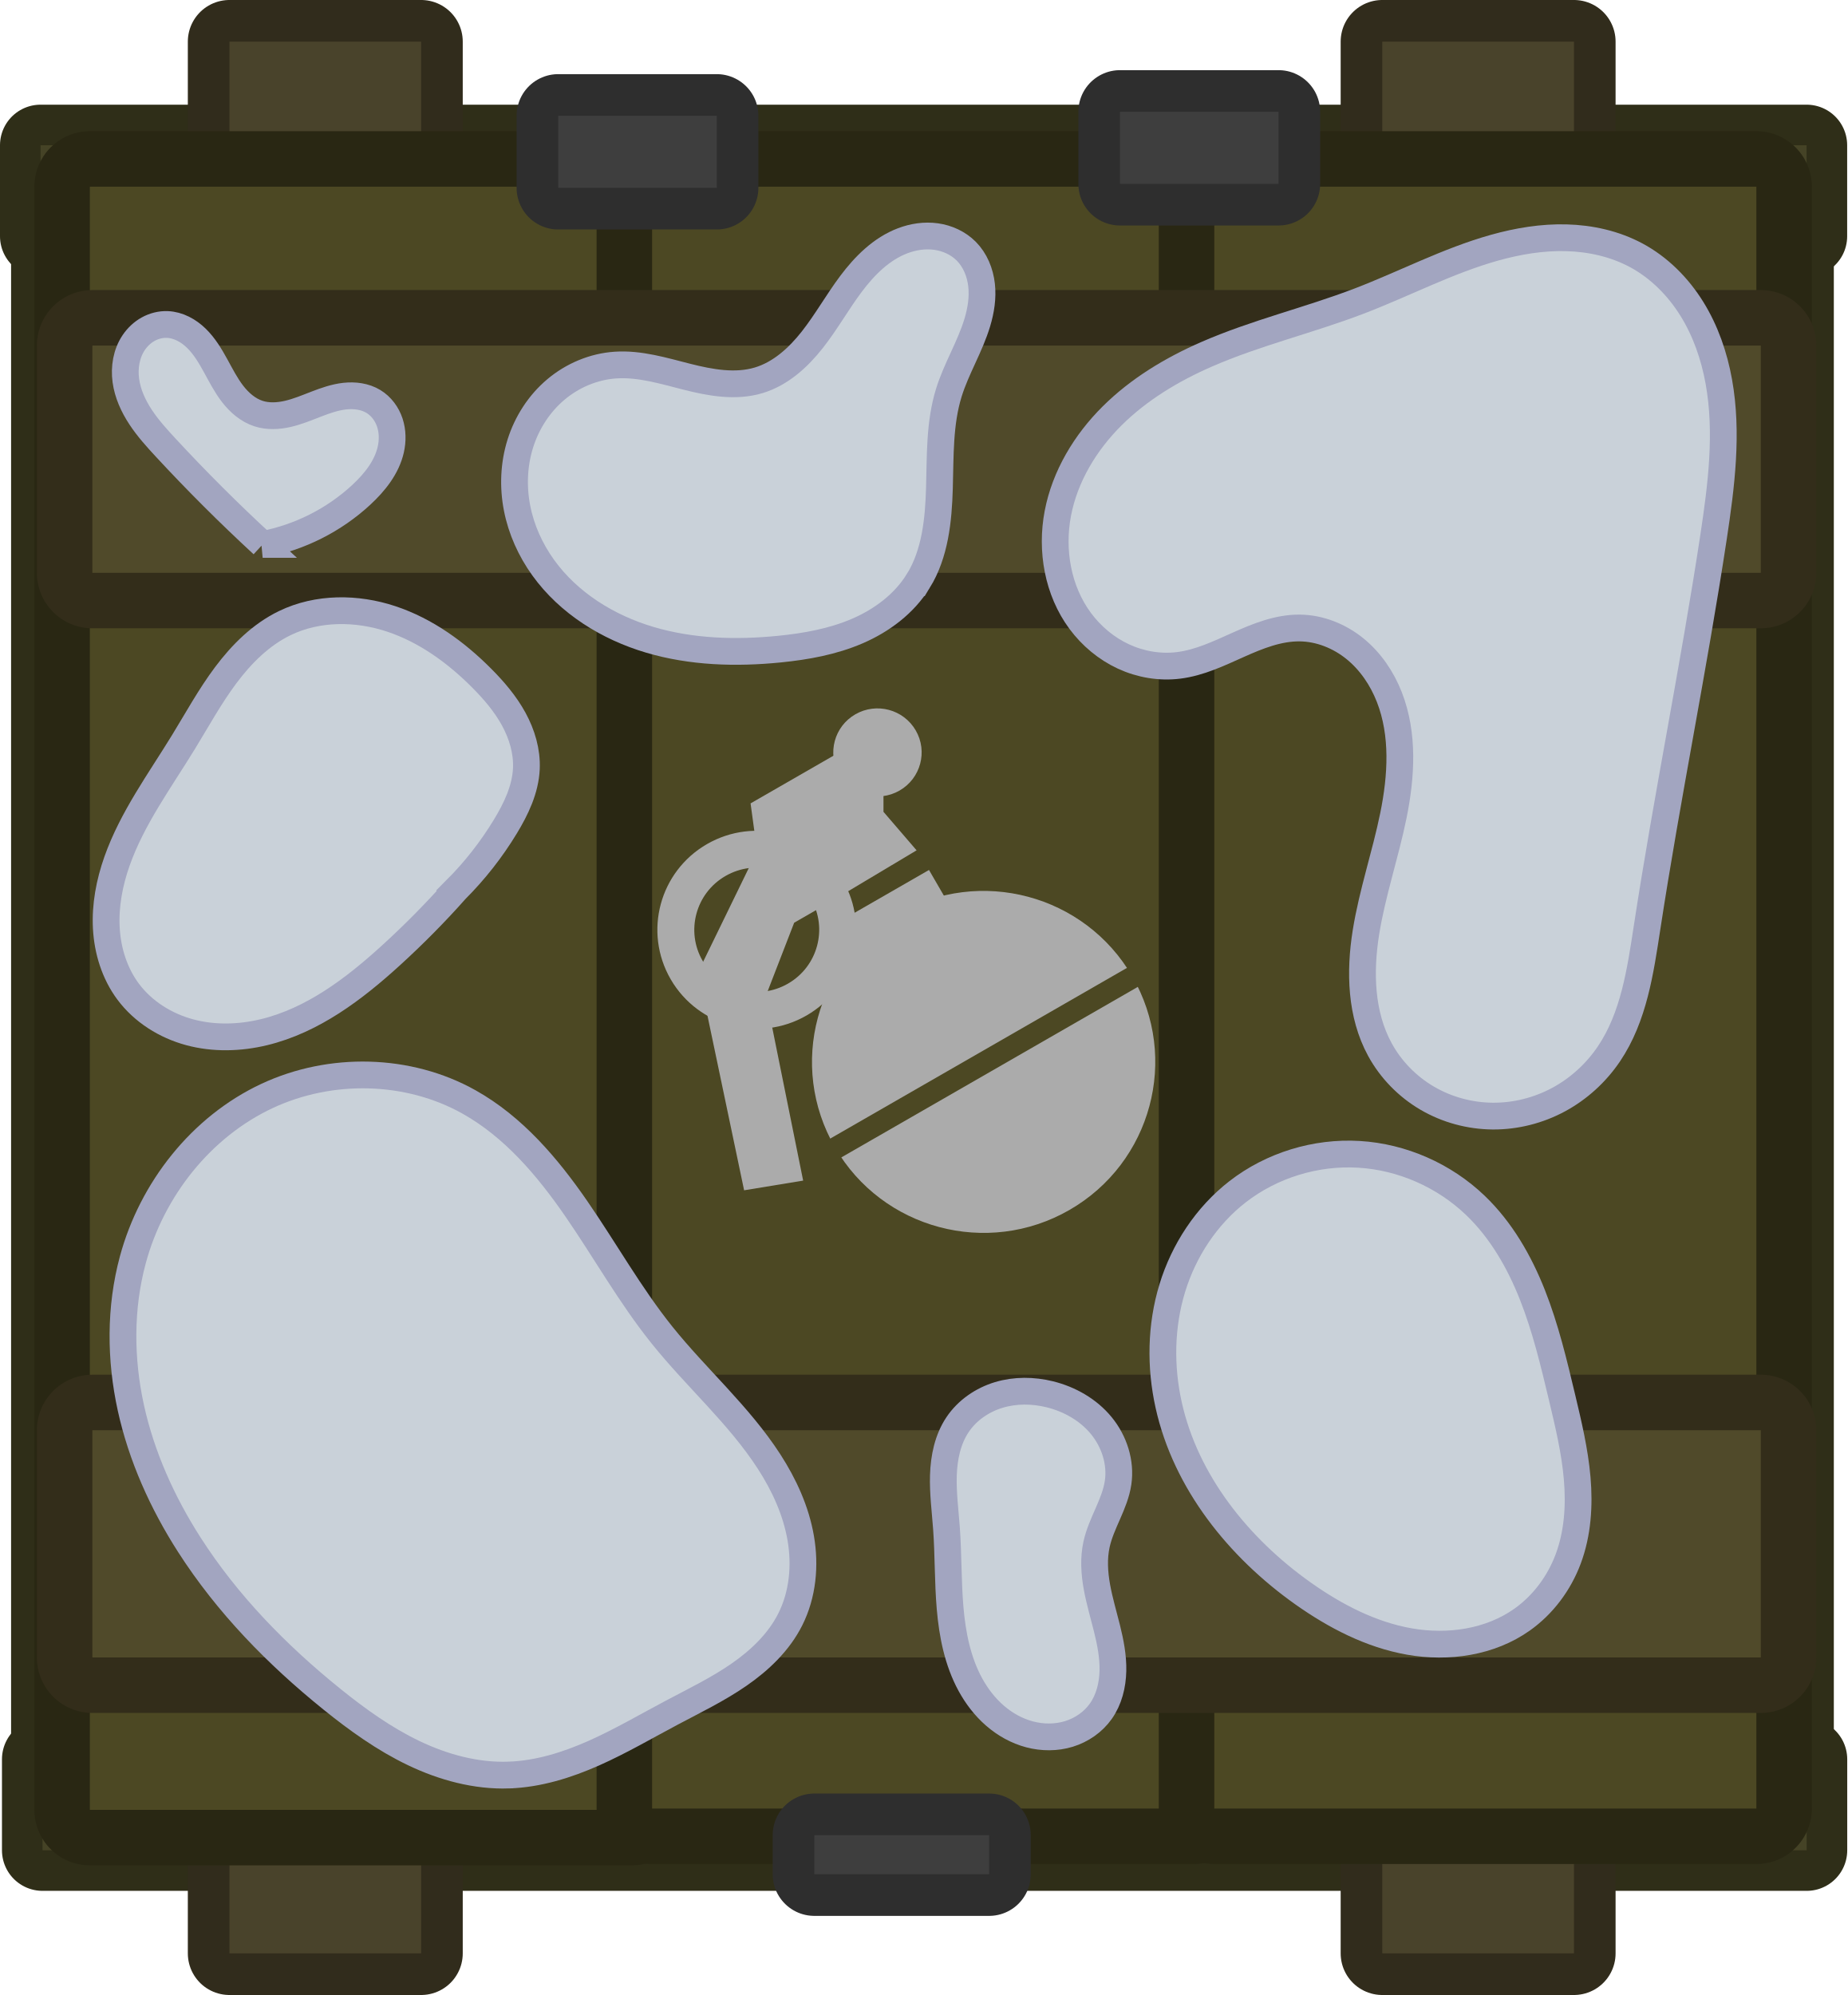
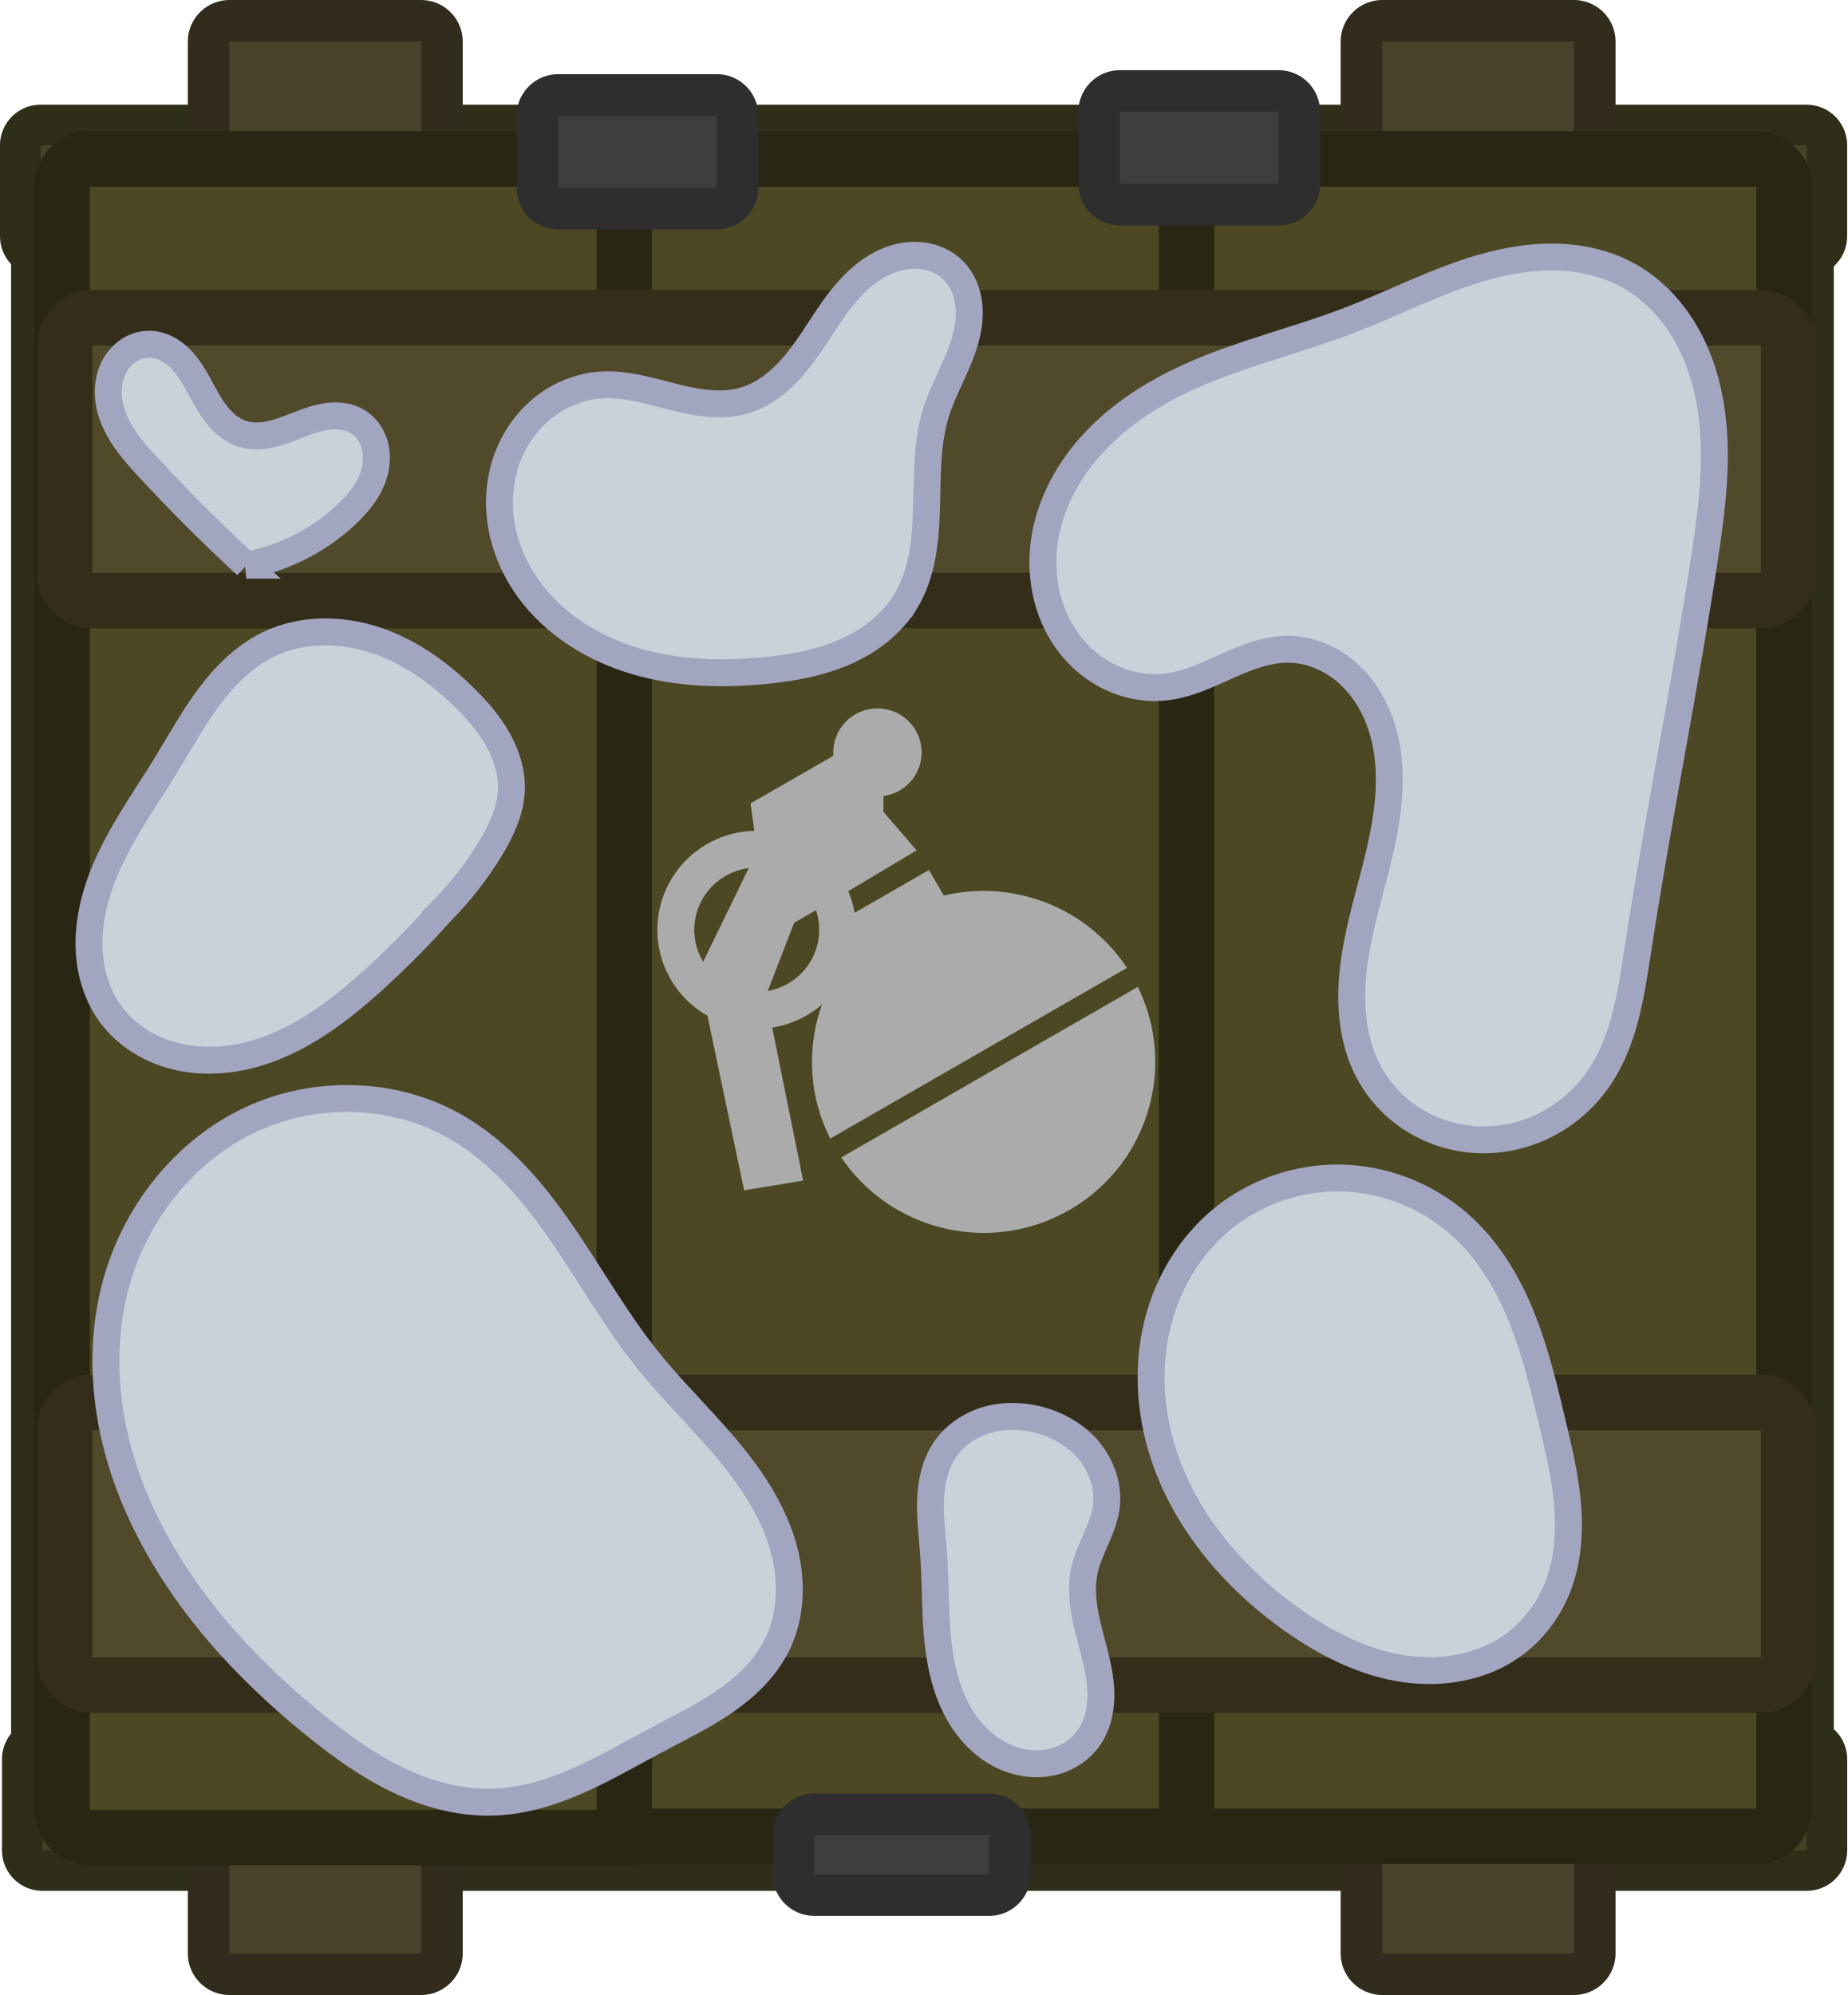
- <svg xmlns="http://www.w3.org/2000/svg" width="132.397" height="142.975" viewBox="0 0 35.03 37.829" version="1.1" id="svg1" xml:space="preserve">
+ <svg xmlns="http://www.w3.org/2000/svg" width="131.726" height="142.25" viewBox="0 0 34.853 37.637" version="1.1" id="svg1">
  <defs id="defs1">
-     <linearGradient id="swatch87">
-       <stop style="stop-color:#ffffff;stop-opacity:1;" offset="0" id="stop87" />
-     </linearGradient>
-     <style id="style1-7">
-       .cls-1 {
-         fill: #bababa;
-       }
- 
-       .cls-1, .cls-2, .cls-3 {
-         isolation: isolate;
-         opacity: .997;
-         stroke: #303030;
-         stroke-linecap: round;
-         stroke-miterlimit: 15.118;
-         stroke-width: 5px;
-       }
- 
-       .cls-2 {
-         fill: #5a70e0;
-       }
- 
-       .cls-3 {
-         fill: #3f3fe0;
-       }
- 
-       .cls-4 {
-         opacity: .9;
-       }
-     </style>
-     <style id="style1-7-3">
-       .cls-1 {
-         fill: #bababa;
-       }
- 
-       .cls-1, .cls-2, .cls-3 {
-         isolation: isolate;
-         opacity: .997;
-         stroke: #303030;
-         stroke-linecap: round;
-         stroke-miterlimit: 15.118;
-         stroke-width: 5px;
-       }
- 
-       .cls-2 {
-         fill: #5a70e0;
-       }
- 
-       .cls-3 {
-         fill: #3f3fe0;
-       }
- 
-       .cls-4 {
-         opacity: .9;
-       }
-     </style>
-   </defs>
-   <g id="layer1" transform="translate(-57.78256,-117.8653)">
-     <g id="g116" transform="matrix(0.4146936,0,0,0.4146936,53.5819,111.8109)">
-       <g id="g116-6" transform="matrix(0.9590886,0,0,0.9590886,-12.92899,-5.564167)">
-         <rect style="fill:#454326;fill-opacity:1;stroke:#2f2e18;stroke-width:3.869;stroke-linecap:round;stroke-linejoin:round;stroke-dasharray:none;stroke-opacity:1;paint-order:stroke fill markers" id="rect7" width="84.204" height="4.337" x="25.976" y="27.949" />
-         <rect style="fill:#454326;fill-opacity:1;stroke:#2f2e18;stroke-width:3.869;stroke-linecap:round;stroke-linejoin:round;stroke-dasharray:none;stroke-opacity:1;paint-order:stroke fill markers" id="rect8" width="84.113" height="4.339" x="26.07" y="104.898" />
-         <rect style="fill:#454326;fill-opacity:1;stroke:#2f2e18;stroke-width:3.869;stroke-linecap:round;stroke-linejoin:round;stroke-dasharray:none;stroke-opacity:1;paint-order:stroke fill markers" id="rect9" width="72.175" height="4.543" x="32.723" y="-109.544" transform="rotate(90)" />
-         <rect style="fill:#454326;fill-opacity:1;stroke:#2f2e18;stroke-width:3.869;stroke-linecap:round;stroke-linejoin:round;stroke-dasharray:none;stroke-opacity:1;paint-order:stroke fill markers" id="rect10" width="72.175" height="4.543" x="32.509" y="-31.048" transform="rotate(90)" />
-         <rect style="fill:#49432b;fill-opacity:1;stroke:#312c1c;stroke-width:3.969;stroke-linecap:round;stroke-linejoin:round;stroke-dasharray:none;stroke-opacity:1;paint-order:stroke fill markers" id="rect11" width="9.139" height="6.152" x="34.982" y="108" />
-         <rect style="fill:#49432b;fill-opacity:1;stroke:#312c1c;stroke-width:3.969;stroke-linecap:round;stroke-linejoin:round;stroke-dasharray:none;stroke-opacity:1;paint-order:stroke fill markers" id="rect12" width="9.139" height="6.152" x="89.949" y="108" />
-         <rect style="fill:#49432b;fill-opacity:1;stroke:#312c1c;stroke-width:3.969;stroke-linecap:round;stroke-linejoin:round;stroke-dasharray:none;stroke-opacity:1;paint-order:stroke fill markers" id="rect13" width="9.139" height="6.152" x="34.982" y="23.008" />
-         <rect style="fill:#49432b;fill-opacity:1;stroke:#312c1c;stroke-width:3.969;stroke-linecap:round;stroke-linejoin:round;stroke-dasharray:none;stroke-opacity:1;paint-order:stroke fill markers" id="rect14" width="9.139" height="6.152" x="89.949" y="23.008" />
-         <rect style="fill:#4c4823;fill-opacity:1;stroke:#292713;stroke-width:5.292;stroke-linecap:round;stroke-linejoin:round;stroke-dasharray:none;stroke-opacity:1;paint-order:stroke fill markers" id="rect15" width="25.846" height="77.386" x="28.327" y="29.924" />
-         <rect style="fill:#4c4823;fill-opacity:1;stroke:#292713;stroke-width:5.292;stroke-linecap:round;stroke-linejoin:round;stroke-dasharray:none;stroke-opacity:1;paint-order:stroke fill markers" id="rect16" width="25.846" height="77.323" x="55.133" y="29.924" />
-         <rect style="fill:#4c4823;fill-opacity:1;stroke:#292713;stroke-width:5.292;stroke-linecap:round;stroke-linejoin:round;stroke-dasharray:none;stroke-opacity:1;paint-order:stroke fill markers" id="rect17" width="25.846" height="77.323" x="81.939" y="29.924" />
-         <rect style="fill:#504a2a;fill-opacity:1;stroke:#332d1a;stroke-width:5.292;stroke-linecap:round;stroke-linejoin:round;stroke-dasharray:none;stroke-opacity:1;paint-order:stroke fill markers" id="rect18" width="79.551" height="10.833" x="28.446" y="37.499" />
-         <rect style="fill:#504a2a;fill-opacity:1;stroke:#332d1a;stroke-width:5.292;stroke-linecap:round;stroke-linejoin:round;stroke-dasharray:none;stroke-opacity:1;paint-order:stroke fill markers" id="rect19" width="79.551" height="10.833" x="28.446" y="89.21" />
-         <rect style="fill:#3e3e3e;fill-opacity:1;stroke:#2e2e2e;stroke-width:3.969;stroke-linecap:round;stroke-linejoin:round;stroke-dasharray:none;stroke-opacity:1;paint-order:stroke fill markers" id="rect20" width="8.335" height="1.864" x="62.868" y="108.516" />
-         <rect style="fill:#3e3e3e;fill-opacity:1;stroke:#2e2e2e;stroke-width:3.969;stroke-linecap:round;stroke-linejoin:round;stroke-dasharray:none;stroke-opacity:1;paint-order:stroke fill markers" id="rect21" width="7.559" height="3.437" x="50.658" y="26.543" />
-         <rect style="fill:#3e3e3e;fill-opacity:1;stroke:#2e2e2e;stroke-width:3.969;stroke-linecap:round;stroke-linejoin:round;stroke-dasharray:none;stroke-opacity:1;paint-order:stroke fill markers" id="rect22" width="7.559" height="3.437" x="77.443" y="26.353" />
-         <rect style="fill:#ababab;fill-opacity:1;fill-rule:evenodd;stroke:#4c4823;stroke-width:0;stroke-linecap:round;stroke-linejoin:round;stroke-dasharray:none;stroke-opacity:1" id="rect23" width="5.098" height="2.083" x="22.686" y="88.249" transform="matrix(0.8668556,-0.4985594,0.501442,0.8651913,0,0)" />
-         <path style="fill:#ababab;fill-opacity:1;fill-rule:evenodd;stroke:#4c4823;stroke-width:0;stroke-linecap:round;stroke-linejoin:round;stroke-dasharray:none;stroke-opacity:1" d="m 63.563,64.063 -1.655,0.952 -1.351,3.489 1.779,8.806 -2.815,0.462 -2.186,-10.418 2.804,-5.757 -0.31,-2.271 4.137,-2.38 2.2,1.993 v 0.789 l 1.579,1.836 z" id="path23" />
-         <ellipse style="fill:#ababab;fill-opacity:1;fill-rule:evenodd;stroke:#4c4823;stroke-width:0;stroke-linecap:round;stroke-linejoin:round;stroke-dasharray:none;stroke-opacity:1" id="circle23" cx="25.449" cy="97.48" transform="matrix(0.8668556,-0.4985594,0.501442,0.8651913,0,0)" rx="8.175" ry="8.159" />
-         <path style="fill:#222222;fill-opacity:0.697;fill-rule:evenodd;stroke:#4c4823;stroke-width:1.043;stroke-linecap:round;stroke-linejoin:round;stroke-dasharray:none;stroke-opacity:1" d="m 63.905,75.748 14.075,-8.095" id="path24" />
-         <ellipse style="fill:none;fill-opacity:1;fill-rule:evenodd;stroke:#ababab;stroke-width:1.758;stroke-linecap:round;stroke-linejoin:round;stroke-dasharray:none;stroke-opacity:1" id="circle24" cx="19.248" cy="86.627" transform="matrix(0.8668556,-0.4985594,0.501442,0.8651913,0,0)" rx="3.854" ry="3.846" />
-         <ellipse style="fill:#ababab;fill-opacity:1;fill-rule:evenodd;stroke:#4c4823;stroke-width:0;stroke-linecap:round;stroke-linejoin:round;stroke-dasharray:none;stroke-opacity:1" id="circle25" cx="28.468" cy="82.166" transform="matrix(0.8668556,-0.4985594,0.501442,0.8651913,0,0)" rx="2.105" ry="2.101" />
-       </g>
-       <g id="layer1-5" transform="matrix(0.9590886,0,0,0.9590886,-154.453,-56.04633)">
-         <path style="fill:#c9d1d9;fill-opacity:1;stroke:#a2a5c0;stroke-width:1.276;stroke-dasharray:none;stroke-opacity:1" d="m 147.819,204.002 c -1.6,-1.476 -3.142,-3.015 -4.622,-4.613 -0.429,-0.463 -0.854,-0.933 -1.201,-1.46 -0.347,-0.527 -0.616,-1.116 -0.701,-1.741 -0.085,-0.625 0.024,-1.289 0.377,-1.812 0.177,-0.261 0.412,-0.484 0.688,-0.637 0.276,-0.153 0.593,-0.234 0.908,-0.223 0.526,0.019 1.019,0.293 1.395,0.662 0.376,0.369 0.65,0.827 0.904,1.289 0.254,0.462 0.493,0.935 0.814,1.352 0.321,0.417 0.736,0.781 1.237,0.944 0.451,0.147 0.942,0.121 1.404,0.014 0.462,-0.107 0.901,-0.291 1.343,-0.462 0.442,-0.171 0.894,-0.33 1.365,-0.383 0.471,-0.052 0.968,0.01 1.372,0.256 0.371,0.226 0.644,0.597 0.78,1.01 0.136,0.412 0.14,0.863 0.044,1.286 -0.193,0.847 -0.765,1.559 -1.402,2.15 -1.305,1.21 -2.957,2.041 -4.706,2.368 z" id="path5" transform="translate(36.30833,-104.3865)" />
-         <path style="fill:#c9d1d9;fill-opacity:1;stroke:#a2a5c0;stroke-width:1.276;stroke-dasharray:none;stroke-opacity:1" d="m 150.553,208.101 c -0.366,0.516 -0.915,0.893 -1.52,1.079 -0.605,0.185 -1.262,0.182 -1.874,0.02 -0.612,-0.162 -1.178,-0.48 -1.655,-0.895 -0.478,-0.415 -0.868,-0.926 -1.171,-1.481 -0.605,-1.111 -0.856,-2.383 -0.964,-3.643 -0.108,-1.261 -0.081,-2.53 -0.172,-3.792 -0.061,-0.846 -0.174,-1.691 -0.148,-2.539 0.027,-0.848 0.204,-1.714 0.677,-2.418 0.458,-0.683 1.176,-1.175 1.963,-1.413 0.787,-0.238 1.639,-0.228 2.437,-0.031 0.944,0.234 1.834,0.739 2.451,1.491 0.618,0.752 0.944,1.756 0.802,2.719 -0.152,1.03 -0.804,1.925 -1.027,2.942 -0.146,0.665 -0.104,1.36 0.017,2.03 0.121,0.67 0.318,1.324 0.482,1.985 0.164,0.661 0.296,1.337 0.281,2.018 -0.015,0.681 -0.185,1.373 -0.579,1.928 z" id="path5-0" transform="translate(73.5344,-52.85383)" />
-         <path style="fill:#c9d1d9;fill-opacity:1;stroke:#a2a5c0;stroke-width:1.276;stroke-dasharray:none;stroke-opacity:1" d="m 143.003,217.161 c -0.975,1.095 -2.007,2.14 -3.091,3.128 -1.764,1.609 -3.741,3.106 -6.061,3.667 -1.16,0.28 -2.391,0.313 -3.543,0.002 -1.152,-0.311 -2.22,-0.979 -2.933,-1.937 -0.647,-0.869 -0.982,-1.949 -1.04,-3.031 -0.058,-1.082 0.15,-2.167 0.511,-3.189 0.722,-2.043 2.027,-3.817 3.16,-5.665 0.661,-1.078 1.268,-2.192 2.025,-3.204 0.757,-1.012 1.681,-1.932 2.819,-2.482 1.563,-0.755 3.427,-0.745 5.074,-0.197 1.647,0.548 3.091,1.597 4.315,2.828 0.582,0.585 1.124,1.22 1.52,1.944 0.396,0.724 0.642,1.545 0.604,2.37 -0.046,0.988 -0.489,1.913 -1.002,2.758 -0.663,1.092 -1.456,2.104 -2.359,3.007 z" id="path6" transform="translate(50.33656,-101.0857)" />
-         <path style="fill:#c9d1d9;fill-opacity:1;stroke:#a2a5c0;stroke-width:1.276;stroke-dasharray:none;stroke-opacity:1" d="m 127.773,179.777 c -0.815,1.142 -1.308,2.486 -1.636,3.85 -0.328,1.364 -0.5,2.76 -0.733,4.144 -0.201,1.2 -0.449,2.398 -0.509,3.613 -0.061,1.216 0.075,2.467 0.606,3.562 0.577,1.19 1.597,2.134 2.769,2.748 1.171,0.615 2.488,0.916 3.806,1.023 2.637,0.214 5.274,-0.326 7.918,-0.383 2.423,-0.052 4.835,0.301 7.255,0.422 2.42,0.121 4.915,-0.005 7.142,-0.961 3.064,-1.316 5.371,-4.208 6.09,-7.465 0.75,-3.394 -0.193,-7.074 -2.304,-9.836 -1.443,-1.888 -3.393,-3.362 -5.545,-4.37 -2.152,-1.007 -4.502,-1.558 -6.87,-1.758 -3.344,-0.283 -6.72,0.124 -9.981,0.915 -1.52,0.369 -3.03,0.825 -4.424,1.535 -1.394,0.71 -2.675,1.686 -3.584,2.96 z" id="path4" transform="rotate(-127.4689,156.5156,152.2307)" />
-         <path style="fill:#c9d1d9;fill-opacity:1;stroke:#a2a5c0;stroke-width:1.276;stroke-dasharray:none;stroke-opacity:1" d="m 123.697,173.99 c -0.684,0.931 -1.102,2.042 -1.294,3.182 -0.192,1.14 -0.163,2.308 -0.011,3.454 0.305,2.291 1.096,4.486 1.612,6.738 0.575,2.512 0.806,5.099 1.497,7.582 0.482,1.732 1.196,3.418 2.272,4.859 1.076,1.441 2.533,2.629 4.234,3.212 1.701,0.584 3.651,0.522 5.231,-0.335 0.79,-0.429 1.479,-1.049 1.968,-1.804 0.488,-0.755 0.773,-1.644 0.788,-2.543 0.018,-1.014 -0.298,-2 -0.578,-2.975 -0.28,-0.975 -0.529,-1.992 -0.376,-2.995 0.144,-0.944 0.647,-1.817 1.347,-2.467 0.7,-0.65 1.587,-1.081 2.516,-1.3 1.858,-0.438 3.817,-0.038 5.616,0.601 1.799,0.639 3.511,1.516 5.335,2.079 1.825,0.563 3.834,0.793 5.622,0.124 1.022,-0.383 1.934,-1.053 2.612,-1.909 0.678,-0.855 1.122,-1.893 1.284,-2.973 0.161,-1.08 0.04,-2.199 -0.339,-3.223 -0.379,-1.024 -1.014,-1.951 -1.825,-2.682 -1.572,-1.417 -3.685,-2.033 -5.711,-2.644 -6.024,-1.815 -11.95,-3.94 -17.976,-5.747 -2.38,-0.713 -4.822,-1.383 -7.305,-1.291 -1.241,0.046 -2.483,0.286 -3.62,0.787 -1.137,0.501 -2.166,1.27 -2.901,2.271 z" id="path4-2" transform="rotate(81.93319,237.4242,202.4213)" />
-         <path style="fill:#c9d1d9;fill-opacity:1;stroke:#a2a5c0;stroke-width:1.276;stroke-dasharray:none;stroke-opacity:1" d="m 159.252,221.003 c -3.066,-2.174 -5.585,-5.306 -6.4,-8.976 -0.408,-1.835 -0.378,-3.776 0.171,-5.574 0.549,-1.797 1.628,-3.443 3.112,-4.596 1.63,-1.266 3.73,-1.908 5.791,-1.785 2.061,0.123 4.064,1.008 5.554,2.438 1.226,1.176 2.093,2.686 2.717,4.267 0.624,1.58 1.019,3.24 1.413,4.893 0.302,1.269 0.607,2.544 0.719,3.844 0.113,1.3 0.027,2.636 -0.432,3.858 -0.43,1.146 -1.192,2.172 -2.191,2.881 -1.528,1.085 -3.529,1.371 -5.374,1.046 -1.845,-0.324 -3.551,-1.213 -5.08,-2.296 z" id="path7" transform="translate(74.47335,-71.37889)" />
-         <path style="fill:#c9d1d9;fill-opacity:1;stroke:#a2a5c0;stroke-width:1.276;stroke-dasharray:none;stroke-opacity:1" d="m 159.252,221.003 c -1.185,-0.467 -2.158,-1.38 -2.859,-2.443 -0.701,-1.063 -1.149,-2.274 -1.496,-3.499 -0.567,-2.003 -0.88,-4.104 -0.646,-6.172 0.233,-2.069 1.044,-4.109 2.495,-5.602 0.725,-0.747 1.604,-1.349 2.574,-1.724 0.971,-0.376 2.034,-0.521 3.066,-0.387 1.032,0.134 2.031,0.551 2.83,1.218 0.8,0.667 1.394,1.583 1.644,2.594 0.278,1.122 0.131,2.299 0.048,3.453 -0.083,1.153 -0.089,2.366 0.433,3.398 0.489,0.967 1.39,1.663 2.346,2.174 0.955,0.511 1.986,0.866 2.953,1.354 0.967,0.488 1.896,1.135 2.452,2.065 0.278,0.465 0.456,0.994 0.476,1.535 0.02,0.541 -0.123,1.093 -0.434,1.536 -0.346,0.493 -0.885,0.831 -1.463,1.002 -0.578,0.171 -1.193,0.183 -1.791,0.113 -1.197,-0.14 -2.337,-0.601 -3.532,-0.751 -1.519,-0.19 -3.048,0.131 -4.563,0.355 -1.514,0.224 -3.109,0.345 -4.533,-0.217 z" id="path7-7" transform="rotate(-79.9174,115.9209,127.6833)" />
-       </g>
+     </defs>
+   <g id="layer1" transform="translate(-20.51481,-18.49115)">
+     <g id="g116" transform="matrix(0.3957127,0,0,0.3957127,11.00103,10.17166)">
+       <rect style="fill:#454326;fill-opacity:1;stroke:#2f2e18;stroke-width:3.869;stroke-linecap:round;stroke-linejoin:round;stroke-dasharray:none;stroke-opacity:1;paint-order:stroke fill markers" id="rect7" width="84.204" height="4.337" x="25.976" y="27.949" />
+       <rect style="fill:#454326;fill-opacity:1;stroke:#2f2e18;stroke-width:3.869;stroke-linecap:round;stroke-linejoin:round;stroke-dasharray:none;stroke-opacity:1;paint-order:stroke fill markers" id="rect8" width="84.113" height="4.339" x="26.07" y="104.898" />
+       <rect style="fill:#454326;fill-opacity:1;stroke:#2f2e18;stroke-width:3.869;stroke-linecap:round;stroke-linejoin:round;stroke-dasharray:none;stroke-opacity:1;paint-order:stroke fill markers" id="rect9" width="72.175" height="4.543" x="32.723" y="-109.544" transform="rotate(90)" />
+       <rect style="fill:#454326;fill-opacity:1;stroke:#2f2e18;stroke-width:3.869;stroke-linecap:round;stroke-linejoin:round;stroke-dasharray:none;stroke-opacity:1;paint-order:stroke fill markers" id="rect10" width="72.175" height="4.543" x="32.509" y="-31.048" transform="rotate(90)" />
+       <rect style="fill:#49432b;fill-opacity:1;stroke:#312c1c;stroke-width:3.969;stroke-linecap:round;stroke-linejoin:round;stroke-dasharray:none;stroke-opacity:1;paint-order:stroke fill markers" id="rect11" width="9.139" height="6.152" x="34.982" y="108" />
+       <rect style="fill:#49432b;fill-opacity:1;stroke:#312c1c;stroke-width:3.969;stroke-linecap:round;stroke-linejoin:round;stroke-dasharray:none;stroke-opacity:1;paint-order:stroke fill markers" id="rect12" width="9.139" height="6.152" x="89.949" y="108" />
+       <rect style="fill:#49432b;fill-opacity:1;stroke:#312c1c;stroke-width:3.969;stroke-linecap:round;stroke-linejoin:round;stroke-dasharray:none;stroke-opacity:1;paint-order:stroke fill markers" id="rect13" width="9.139" height="6.152" x="34.982" y="23.008" />
+       <rect style="fill:#49432b;fill-opacity:1;stroke:#312c1c;stroke-width:3.969;stroke-linecap:round;stroke-linejoin:round;stroke-dasharray:none;stroke-opacity:1;paint-order:stroke fill markers" id="rect14" width="9.139" height="6.152" x="89.949" y="23.008" />
+       <rect style="fill:#4c4823;fill-opacity:1;stroke:#292713;stroke-width:5.292;stroke-linecap:round;stroke-linejoin:round;stroke-dasharray:none;stroke-opacity:1;paint-order:stroke fill markers" id="rect15" width="25.846" height="77.386" x="28.327" y="29.924" />
+       <rect style="fill:#4c4823;fill-opacity:1;stroke:#292713;stroke-width:5.292;stroke-linecap:round;stroke-linejoin:round;stroke-dasharray:none;stroke-opacity:1;paint-order:stroke fill markers" id="rect16" width="25.846" height="77.323" x="55.133" y="29.924" />
+       <rect style="fill:#4c4823;fill-opacity:1;stroke:#292713;stroke-width:5.292;stroke-linecap:round;stroke-linejoin:round;stroke-dasharray:none;stroke-opacity:1;paint-order:stroke fill markers" id="rect17" width="25.846" height="77.323" x="81.939" y="29.924" />
+       <rect style="fill:#504a2a;fill-opacity:1;stroke:#332d1a;stroke-width:5.292;stroke-linecap:round;stroke-linejoin:round;stroke-dasharray:none;stroke-opacity:1;paint-order:stroke fill markers" id="rect18" width="79.551" height="10.833" x="28.446" y="37.499" />
+       <rect style="fill:#504a2a;fill-opacity:1;stroke:#332d1a;stroke-width:5.292;stroke-linecap:round;stroke-linejoin:round;stroke-dasharray:none;stroke-opacity:1;paint-order:stroke fill markers" id="rect19" width="79.551" height="10.833" x="28.446" y="89.21" />
+       <rect style="fill:#3e3e3e;fill-opacity:1;stroke:#2e2e2e;stroke-width:3.969;stroke-linecap:round;stroke-linejoin:round;stroke-dasharray:none;stroke-opacity:1;paint-order:stroke fill markers" id="rect20" width="8.335" height="1.864" x="62.868" y="108.516" />
+       <rect style="fill:#3e3e3e;fill-opacity:1;stroke:#2e2e2e;stroke-width:3.969;stroke-linecap:round;stroke-linejoin:round;stroke-dasharray:none;stroke-opacity:1;paint-order:stroke fill markers" id="rect21" width="7.559" height="3.437" x="50.658" y="26.543" />
+       <rect style="fill:#3e3e3e;fill-opacity:1;stroke:#2e2e2e;stroke-width:3.969;stroke-linecap:round;stroke-linejoin:round;stroke-dasharray:none;stroke-opacity:1;paint-order:stroke fill markers" id="rect22" width="7.559" height="3.437" x="77.443" y="26.353" />
+       <rect style="fill:#ababab;fill-opacity:1;fill-rule:evenodd;stroke:#4c4823;stroke-width:0;stroke-linecap:round;stroke-linejoin:round;stroke-dasharray:none;stroke-opacity:1" id="rect23" width="5.098" height="2.083" x="22.686" y="88.249" transform="matrix(0.8668556,-0.4985594,0.501442,0.8651913,0,0)" />
+       <path style="fill:#ababab;fill-opacity:1;fill-rule:evenodd;stroke:#4c4823;stroke-width:0;stroke-linecap:round;stroke-linejoin:round;stroke-dasharray:none;stroke-opacity:1" d="m 63.563,64.063 -1.655,0.952 -1.351,3.489 1.779,8.806 -2.815,0.462 -2.186,-10.418 2.804,-5.757 -0.31,-2.271 4.137,-2.38 2.2,1.993 v 0.789 l 1.579,1.836 z" id="path23" />
+       <ellipse style="fill:#ababab;fill-opacity:1;fill-rule:evenodd;stroke:#4c4823;stroke-width:0;stroke-linecap:round;stroke-linejoin:round;stroke-dasharray:none;stroke-opacity:1" id="circle23" cx="25.449" cy="97.48" transform="matrix(0.8668556,-0.4985594,0.501442,0.8651913,0,0)" rx="8.175" ry="8.159" />
+       <path style="fill:#222222;fill-opacity:0.697;fill-rule:evenodd;stroke:#4c4823;stroke-width:1.043;stroke-linecap:round;stroke-linejoin:round;stroke-dasharray:none;stroke-opacity:1" d="m 63.905,75.748 14.075,-8.095" id="path24" />
+       <ellipse style="fill:none;fill-opacity:1;fill-rule:evenodd;stroke:#ababab;stroke-width:1.758;stroke-linecap:round;stroke-linejoin:round;stroke-dasharray:none;stroke-opacity:1" id="circle24" cx="19.248" cy="86.627" transform="matrix(0.8668556,-0.4985594,0.501442,0.8651913,0,0)" rx="3.854" ry="3.846" />
+       <ellipse style="fill:#ababab;fill-opacity:1;fill-rule:evenodd;stroke:#4c4823;stroke-width:0;stroke-linecap:round;stroke-linejoin:round;stroke-dasharray:none;stroke-opacity:1" id="circle25" cx="28.468" cy="82.166" transform="matrix(0.8668556,-0.4985594,0.501442,0.8651913,0,0)" rx="2.105" ry="2.101" />
+     </g>
+     <g id="layer1-5" transform="matrix(0.3977279,0,0,0.3977279,-48.07005,-10.46466)">
+       <path style="fill:#c9d1d9;fill-opacity:1;stroke:#a2a5c0;stroke-width:1.276;stroke-dasharray:none;stroke-opacity:1" d="m 147.819,204.002 c -1.6,-1.476 -3.142,-3.015 -4.622,-4.613 -0.429,-0.463 -0.854,-0.933 -1.201,-1.46 -0.347,-0.527 -0.616,-1.116 -0.701,-1.741 -0.085,-0.625 0.024,-1.289 0.377,-1.812 0.177,-0.261 0.412,-0.484 0.688,-0.637 0.276,-0.153 0.593,-0.234 0.908,-0.223 0.526,0.019 1.019,0.293 1.395,0.662 0.376,0.369 0.65,0.827 0.904,1.289 0.254,0.462 0.493,0.935 0.814,1.352 0.321,0.417 0.736,0.781 1.237,0.944 0.451,0.147 0.942,0.121 1.404,0.014 0.462,-0.107 0.901,-0.291 1.343,-0.462 0.442,-0.171 0.894,-0.33 1.365,-0.383 0.471,-0.052 0.968,0.01 1.372,0.256 0.371,0.226 0.644,0.597 0.78,1.01 0.136,0.412 0.14,0.863 0.044,1.286 -0.193,0.847 -0.765,1.559 -1.402,2.15 -1.305,1.21 -2.957,2.041 -4.706,2.368 z" id="path5" transform="translate(36.30833,-104.3865)" />
+       <path style="fill:#c9d1d9;fill-opacity:1;stroke:#a2a5c0;stroke-width:1.276;stroke-dasharray:none;stroke-opacity:1" d="m 150.553,208.101 c -0.366,0.516 -0.915,0.893 -1.52,1.079 -0.605,0.185 -1.262,0.182 -1.874,0.02 -0.612,-0.162 -1.178,-0.48 -1.655,-0.895 -0.478,-0.415 -0.868,-0.926 -1.171,-1.481 -0.605,-1.111 -0.856,-2.383 -0.964,-3.643 -0.108,-1.261 -0.081,-2.53 -0.172,-3.792 -0.061,-0.846 -0.174,-1.691 -0.148,-2.539 0.027,-0.848 0.204,-1.714 0.677,-2.418 0.458,-0.683 1.176,-1.175 1.963,-1.413 0.787,-0.238 1.639,-0.228 2.437,-0.031 0.944,0.234 1.834,0.739 2.451,1.491 0.618,0.752 0.944,1.756 0.802,2.719 -0.152,1.03 -0.804,1.925 -1.027,2.942 -0.146,0.665 -0.104,1.36 0.017,2.03 0.121,0.67 0.318,1.324 0.482,1.985 0.164,0.661 0.296,1.337 0.281,2.018 -0.015,0.681 -0.185,1.373 -0.579,1.928 z" id="path5-0" transform="translate(73.5344,-52.85383)" />
+       <path style="fill:#c9d1d9;fill-opacity:1;stroke:#a2a5c0;stroke-width:1.276;stroke-dasharray:none;stroke-opacity:1" d="m 143.003,217.161 c -0.975,1.095 -2.007,2.14 -3.091,3.128 -1.764,1.609 -3.741,3.106 -6.061,3.667 -1.16,0.28 -2.391,0.313 -3.543,0.002 -1.152,-0.311 -2.22,-0.979 -2.933,-1.937 -0.647,-0.869 -0.982,-1.949 -1.04,-3.031 -0.058,-1.082 0.15,-2.167 0.511,-3.189 0.722,-2.043 2.027,-3.817 3.16,-5.665 0.661,-1.078 1.268,-2.192 2.025,-3.204 0.757,-1.012 1.681,-1.932 2.819,-2.482 1.563,-0.755 3.427,-0.745 5.074,-0.197 1.647,0.548 3.091,1.597 4.315,2.828 0.582,0.585 1.124,1.22 1.52,1.944 0.396,0.724 0.642,1.545 0.604,2.37 -0.046,0.988 -0.489,1.913 -1.002,2.758 -0.663,1.092 -1.456,2.104 -2.359,3.007 z" id="path6" transform="translate(50.33656,-101.0857)" />
+       <path style="fill:#c9d1d9;fill-opacity:1;stroke:#a2a5c0;stroke-width:1.276;stroke-dasharray:none;stroke-opacity:1" d="m 127.773,179.777 c -0.815,1.142 -1.308,2.486 -1.636,3.85 -0.328,1.364 -0.5,2.76 -0.733,4.144 -0.201,1.2 -0.449,2.398 -0.509,3.613 -0.061,1.216 0.075,2.467 0.606,3.562 0.577,1.19 1.597,2.134 2.769,2.748 1.171,0.615 2.488,0.916 3.806,1.023 2.637,0.214 5.274,-0.326 7.918,-0.383 2.423,-0.052 4.835,0.301 7.255,0.422 2.42,0.121 4.915,-0.005 7.142,-0.961 3.064,-1.316 5.371,-4.208 6.09,-7.465 0.75,-3.394 -0.193,-7.074 -2.304,-9.836 -1.443,-1.888 -3.393,-3.362 -5.545,-4.37 -2.152,-1.007 -4.502,-1.558 -6.87,-1.758 -3.344,-0.283 -6.72,0.124 -9.981,0.915 -1.52,0.369 -3.03,0.825 -4.424,1.535 -1.394,0.71 -2.675,1.686 -3.584,2.96 z" id="path4" transform="rotate(-127.4689,156.5156,152.2307)" />
+       <path style="fill:#c9d1d9;fill-opacity:1;stroke:#a2a5c0;stroke-width:1.276;stroke-dasharray:none;stroke-opacity:1" d="m 123.697,173.99 c -0.684,0.931 -1.102,2.042 -1.294,3.182 -0.192,1.14 -0.163,2.308 -0.011,3.454 0.305,2.291 1.096,4.486 1.612,6.738 0.575,2.512 0.806,5.099 1.497,7.582 0.482,1.732 1.196,3.418 2.272,4.859 1.076,1.441 2.533,2.629 4.234,3.212 1.701,0.584 3.651,0.522 5.231,-0.335 0.79,-0.429 1.479,-1.049 1.968,-1.804 0.488,-0.755 0.773,-1.644 0.788,-2.543 0.018,-1.014 -0.298,-2 -0.578,-2.975 -0.28,-0.975 -0.529,-1.992 -0.376,-2.995 0.144,-0.944 0.647,-1.817 1.347,-2.467 0.7,-0.65 1.587,-1.081 2.516,-1.3 1.858,-0.438 3.817,-0.038 5.616,0.601 1.799,0.639 3.511,1.516 5.335,2.079 1.825,0.563 3.834,0.793 5.622,0.124 1.022,-0.383 1.934,-1.053 2.612,-1.909 0.678,-0.855 1.122,-1.893 1.284,-2.973 0.161,-1.08 0.04,-2.199 -0.339,-3.223 -0.379,-1.024 -1.014,-1.951 -1.825,-2.682 -1.572,-1.417 -3.685,-2.033 -5.711,-2.644 -6.024,-1.815 -11.95,-3.94 -17.976,-5.747 -2.38,-0.713 -4.822,-1.383 -7.305,-1.291 -1.241,0.046 -2.483,0.286 -3.62,0.787 -1.137,0.501 -2.166,1.27 -2.901,2.271 z" id="path4-2" transform="rotate(81.93319,237.4242,202.4213)" />
+       <path style="fill:#c9d1d9;fill-opacity:1;stroke:#a2a5c0;stroke-width:1.276;stroke-dasharray:none;stroke-opacity:1" d="m 159.252,221.003 c -3.066,-2.174 -5.585,-5.306 -6.4,-8.976 -0.408,-1.835 -0.378,-3.776 0.171,-5.574 0.549,-1.797 1.628,-3.443 3.112,-4.596 1.63,-1.266 3.73,-1.908 5.791,-1.785 2.061,0.123 4.064,1.008 5.554,2.438 1.226,1.176 2.093,2.686 2.717,4.267 0.624,1.58 1.019,3.24 1.413,4.893 0.302,1.269 0.607,2.544 0.719,3.844 0.113,1.3 0.027,2.636 -0.432,3.858 -0.43,1.146 -1.192,2.172 -2.191,2.881 -1.528,1.085 -3.529,1.371 -5.374,1.046 -1.845,-0.324 -3.551,-1.213 -5.08,-2.296 z" id="path7" transform="translate(74.47335,-71.37889)" />
+       <path style="fill:#c9d1d9;fill-opacity:1;stroke:#a2a5c0;stroke-width:1.276;stroke-dasharray:none;stroke-opacity:1" d="m 159.252,221.003 c -1.185,-0.467 -2.158,-1.38 -2.859,-2.443 -0.701,-1.063 -1.149,-2.274 -1.496,-3.499 -0.567,-2.003 -0.88,-4.104 -0.646,-6.172 0.233,-2.069 1.044,-4.109 2.495,-5.602 0.725,-0.747 1.604,-1.349 2.574,-1.724 0.971,-0.376 2.034,-0.521 3.066,-0.387 1.032,0.134 2.031,0.551 2.83,1.218 0.8,0.667 1.394,1.583 1.644,2.594 0.278,1.122 0.131,2.299 0.048,3.453 -0.083,1.153 -0.089,2.366 0.433,3.398 0.489,0.967 1.39,1.663 2.346,2.174 0.955,0.511 1.986,0.866 2.953,1.354 0.967,0.488 1.896,1.135 2.452,2.065 0.278,0.465 0.456,0.994 0.476,1.535 0.02,0.541 -0.123,1.093 -0.434,1.536 -0.346,0.493 -0.885,0.831 -1.463,1.002 -0.578,0.171 -1.193,0.183 -1.791,0.113 -1.197,-0.14 -2.337,-0.601 -3.532,-0.751 -1.519,-0.19 -3.048,0.131 -4.563,0.355 -1.514,0.224 -3.109,0.345 -4.533,-0.217 z" id="path7-7" transform="rotate(-79.9174,115.9209,127.6833)" />
    </g>
  </g>
-   <style type="text/css" id="style1">
- 	.st0{fill:#4059BF;stroke:#262673;stroke-width:5.56;stroke-linecap:round;stroke-linejoin:round;stroke-miterlimit:11.339;}
- 	.st1{fill:#384B94;stroke:#262673;stroke-width:5.56;stroke-linecap:round;stroke-linejoin:round;stroke-miterlimit:11.339;}
- 	.st2{fill:#262673;}
- 	.st3{fill:#69532E;stroke:#333333;stroke-width:5.562;stroke-linecap:round;stroke-linejoin:round;stroke-miterlimit:11.339;}
- 	.st4{fill:#808080;stroke:#2E2E2E;stroke-width:2.78;stroke-linecap:round;stroke-linejoin:round;stroke-miterlimit:11.339;}
- </style>
-   <style type="text/css" id="style1-72">
- 	.st0{fill:#4059BF;stroke:#262673;stroke-width:5.56;stroke-linecap:round;stroke-linejoin:round;stroke-miterlimit:11.339;}
- 	.st1{fill:#384B94;stroke:#262673;stroke-width:5.56;stroke-linecap:round;stroke-linejoin:round;stroke-miterlimit:11.339;}
- 	.st2{fill:#262673;}
- 	.st3{fill:#69532E;stroke:#333333;stroke-width:5.562;stroke-linecap:round;stroke-linejoin:round;stroke-miterlimit:11.339;}
- 	.st4{fill:#808080;stroke:#2E2E2E;stroke-width:2.78;stroke-linecap:round;stroke-linejoin:round;stroke-miterlimit:11.339;}
- </style>
</svg>
